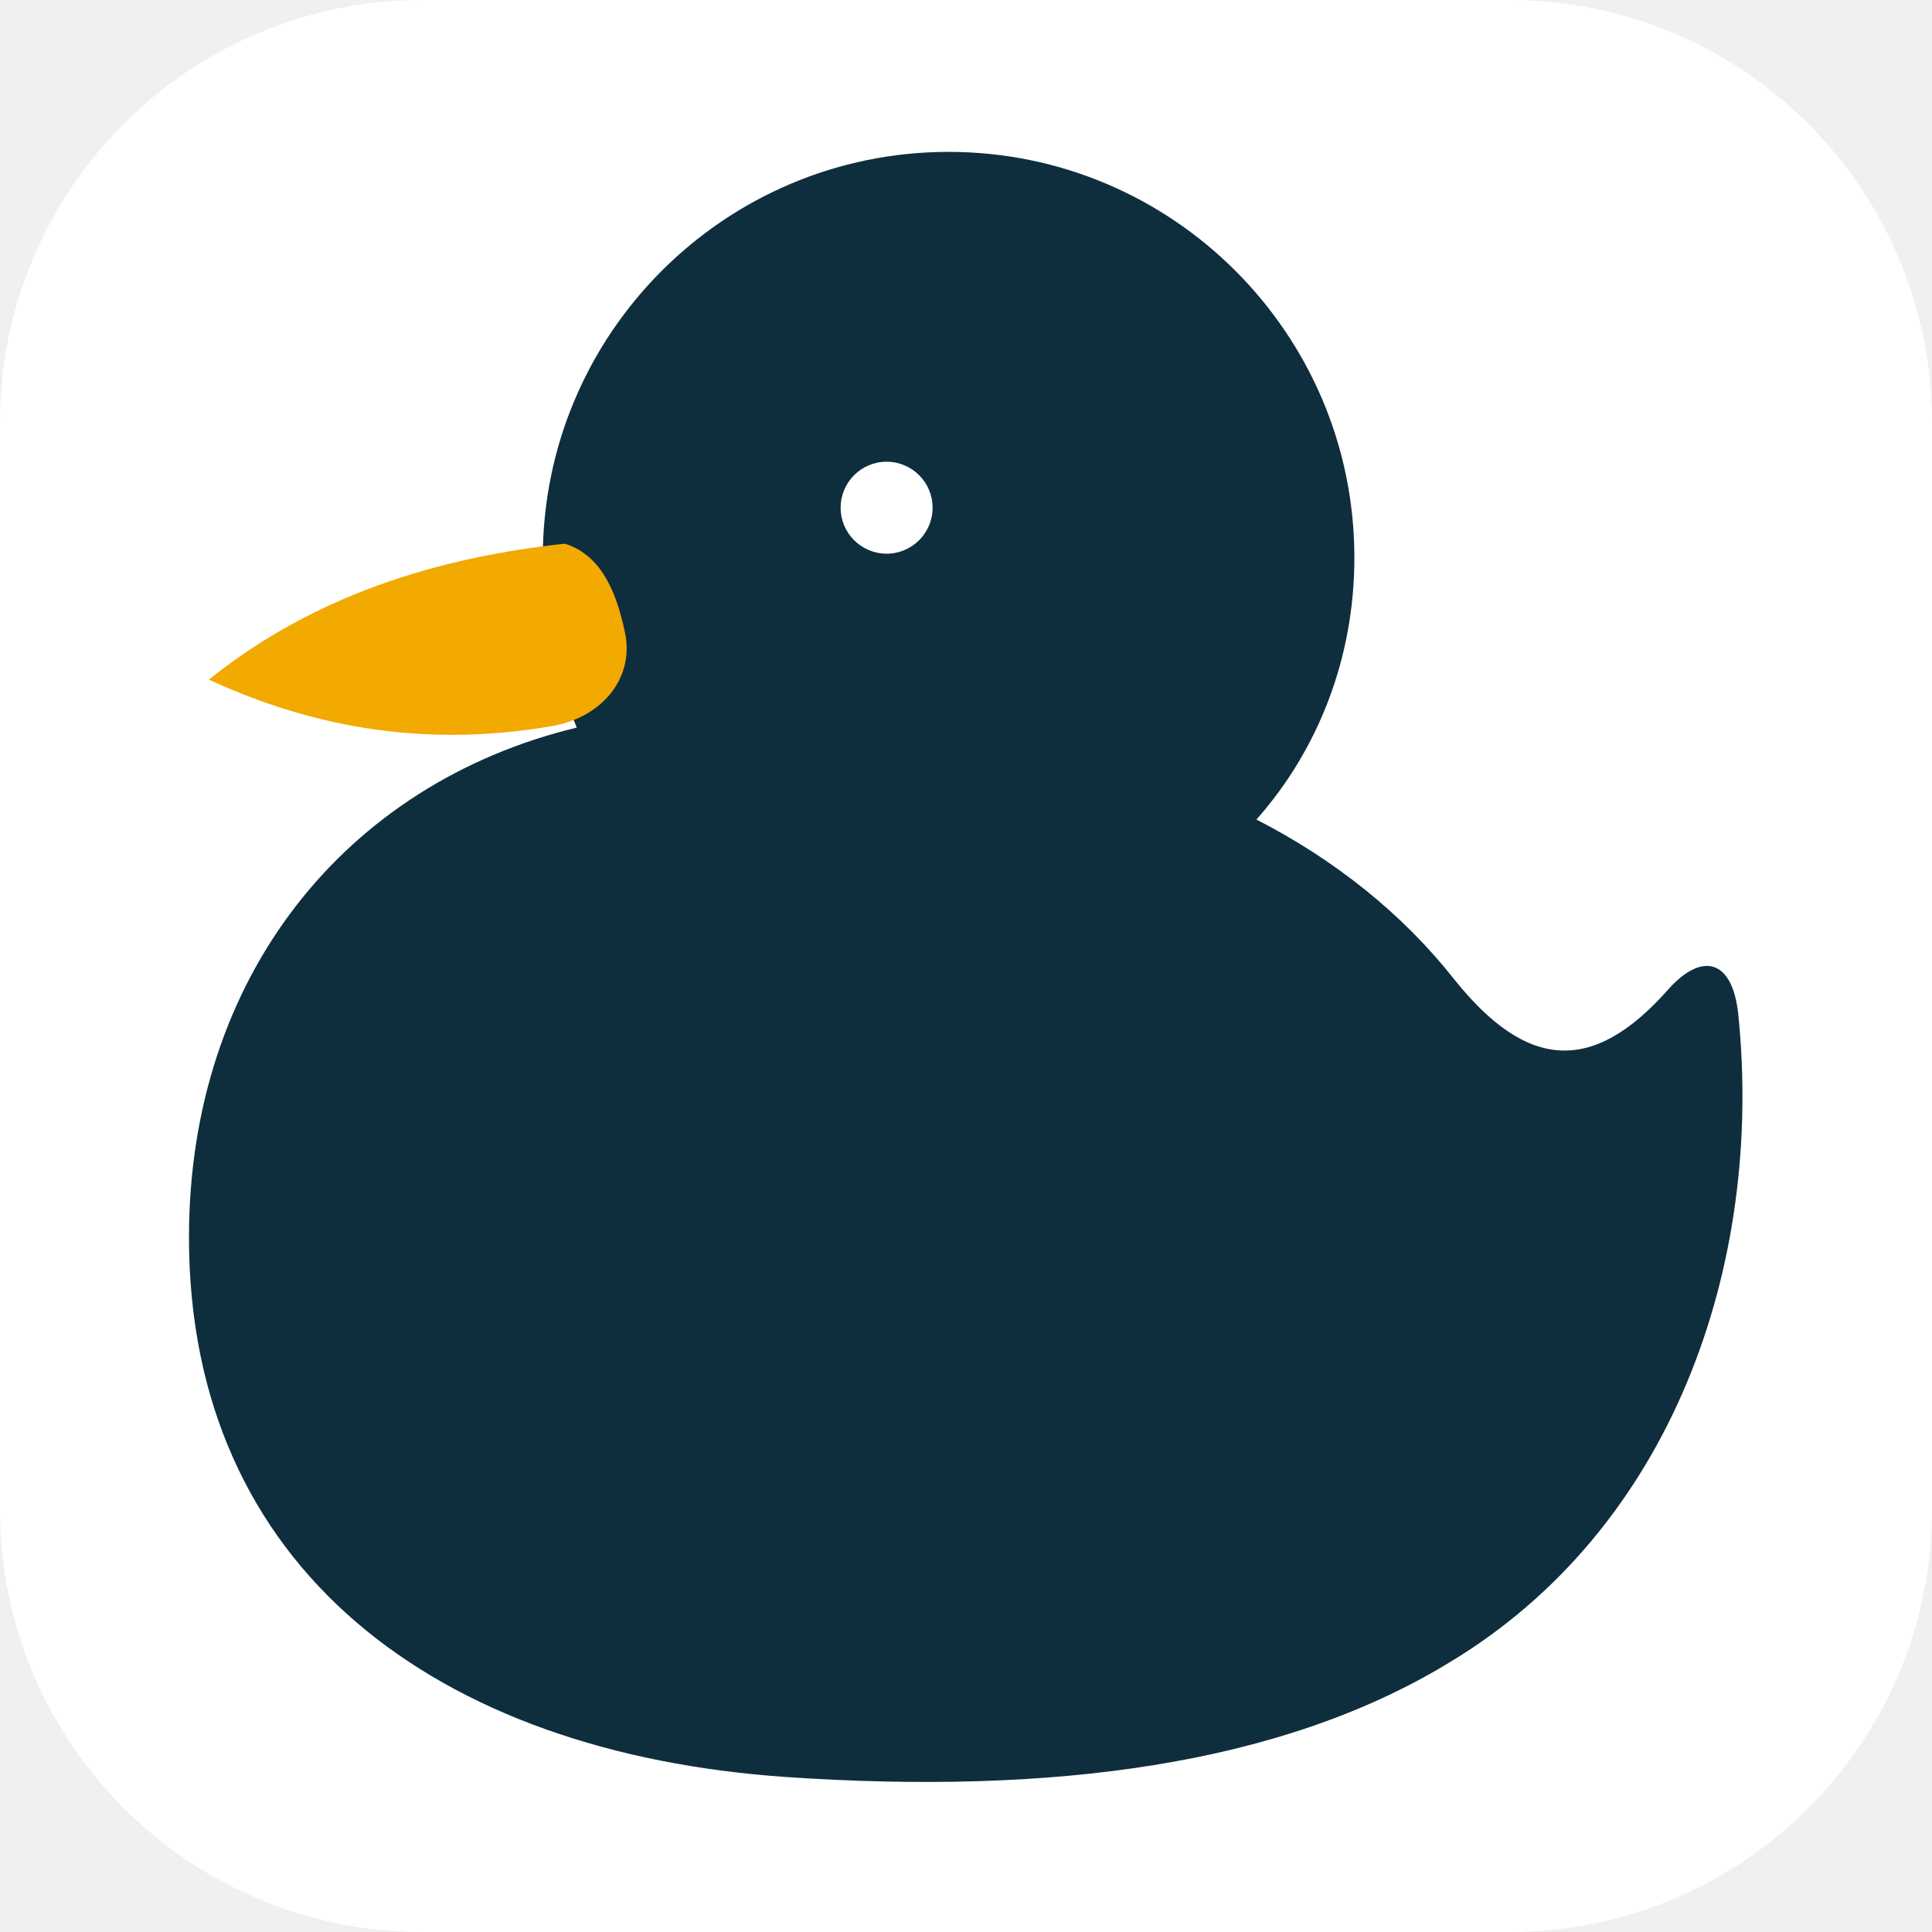
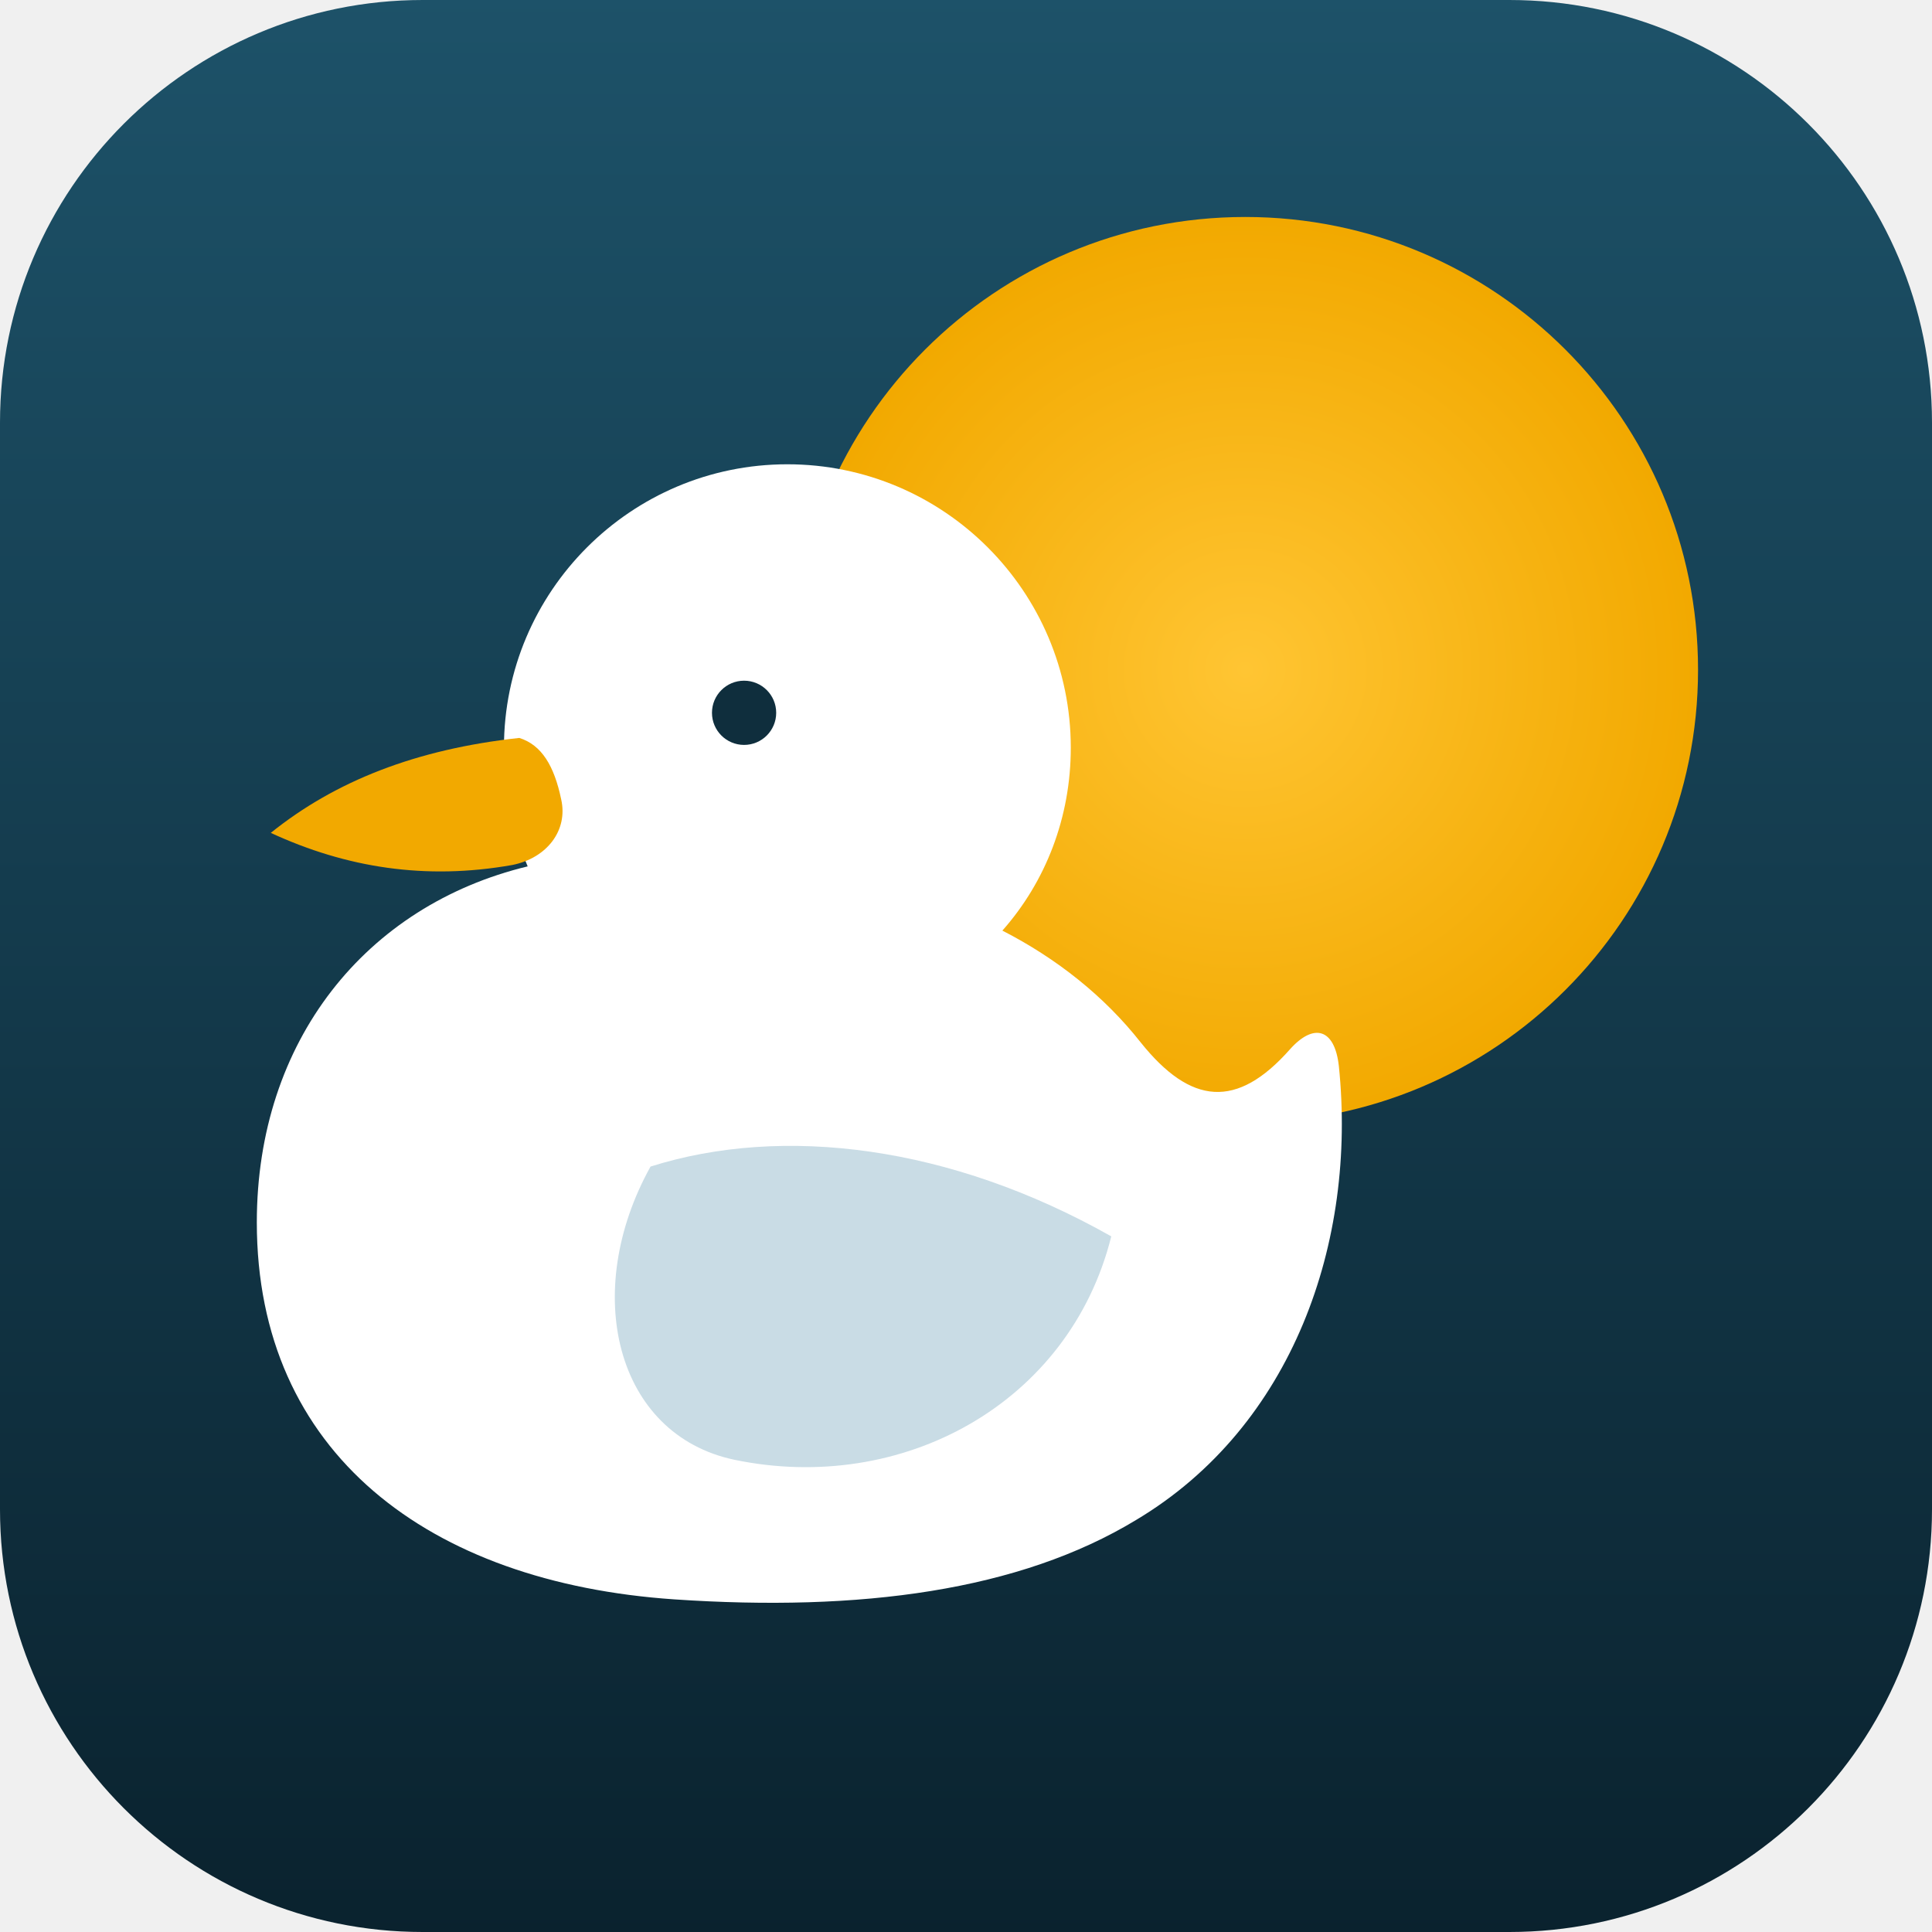
<svg xmlns="http://www.w3.org/2000/svg" width="1024" height="1024" viewBox="0 0 1024 1024" role="img" aria-label="Duck Curve">
-   <rect width="1024" height="1024" rx="224" fill="#FFFFFF" />
-   <g transform="translate(-152 36) scale(1.0595)">
-     <path fill="#0F2E3D" d="M238 585c0-130 78-227 194-255-11-26-17-55-17-85 0-112 91-203 203-203s203 91 203 203c0 50-18 96-49 131 39 20 73 47 99 80 36 45 69 48 107 5 17-19 32-15 35 12 13 126-33 258-145 325-84 51-198 66-331 57-176-12-299-105-299-270z" />
+   <defs>
+     <linearGradient id="grund" x1="0" y1="0" x2="0" y2="1">
+       <stop offset="0" stop-color="#1D5269" />
+       <stop offset="1" stop-color="#0A222E" />
+     </linearGradient>
+     <radialGradient id="sonne">
+       <stop offset="0" stop-color="#FFC533" />
+       <stop offset="1" stop-color="#F2A900" />
+     </radialGradient>
+   </defs>
+   <rect width="1024" height="1024" rx="224" fill="url(#grund)" />
+   <circle cx="660" cy="355" r="240" fill="url(#sonne)" />
+   <g transform="translate(-40 215) scale(0.74)">
+     <path fill="#FFFFFF" d="M238 585c0-130 78-227 194-255-11-26-17-55-17-85 0-112 91-203 203-203s203 91 203 203c0 50-18 96-49 131 39 20 73 47 99 80 36 45 69 48 107 5 17-19 32-15 35 12 13 126-33 258-145 325-84 51-198 66-331 57-176-12-299-105-299-270z" />
+     <path fill="#C9DCE5" d="M520 545c95-30 215-15 330 50-30 120-150 185-270 160-85-18-110-120-60-210z" />
    <path fill="#F2A900" d="M426 238c-74 8-132 31-178 68 54 25 111 34 173 23 25-5 40-25 35-47-5-24-14-39-30-44z" />
-     <circle cx="587" cy="220" r="23" fill="#FFFFFF" />
+     <circle cx="587" cy="220" r="23" fill="#0F2E3D" />
  </g>
</svg>
